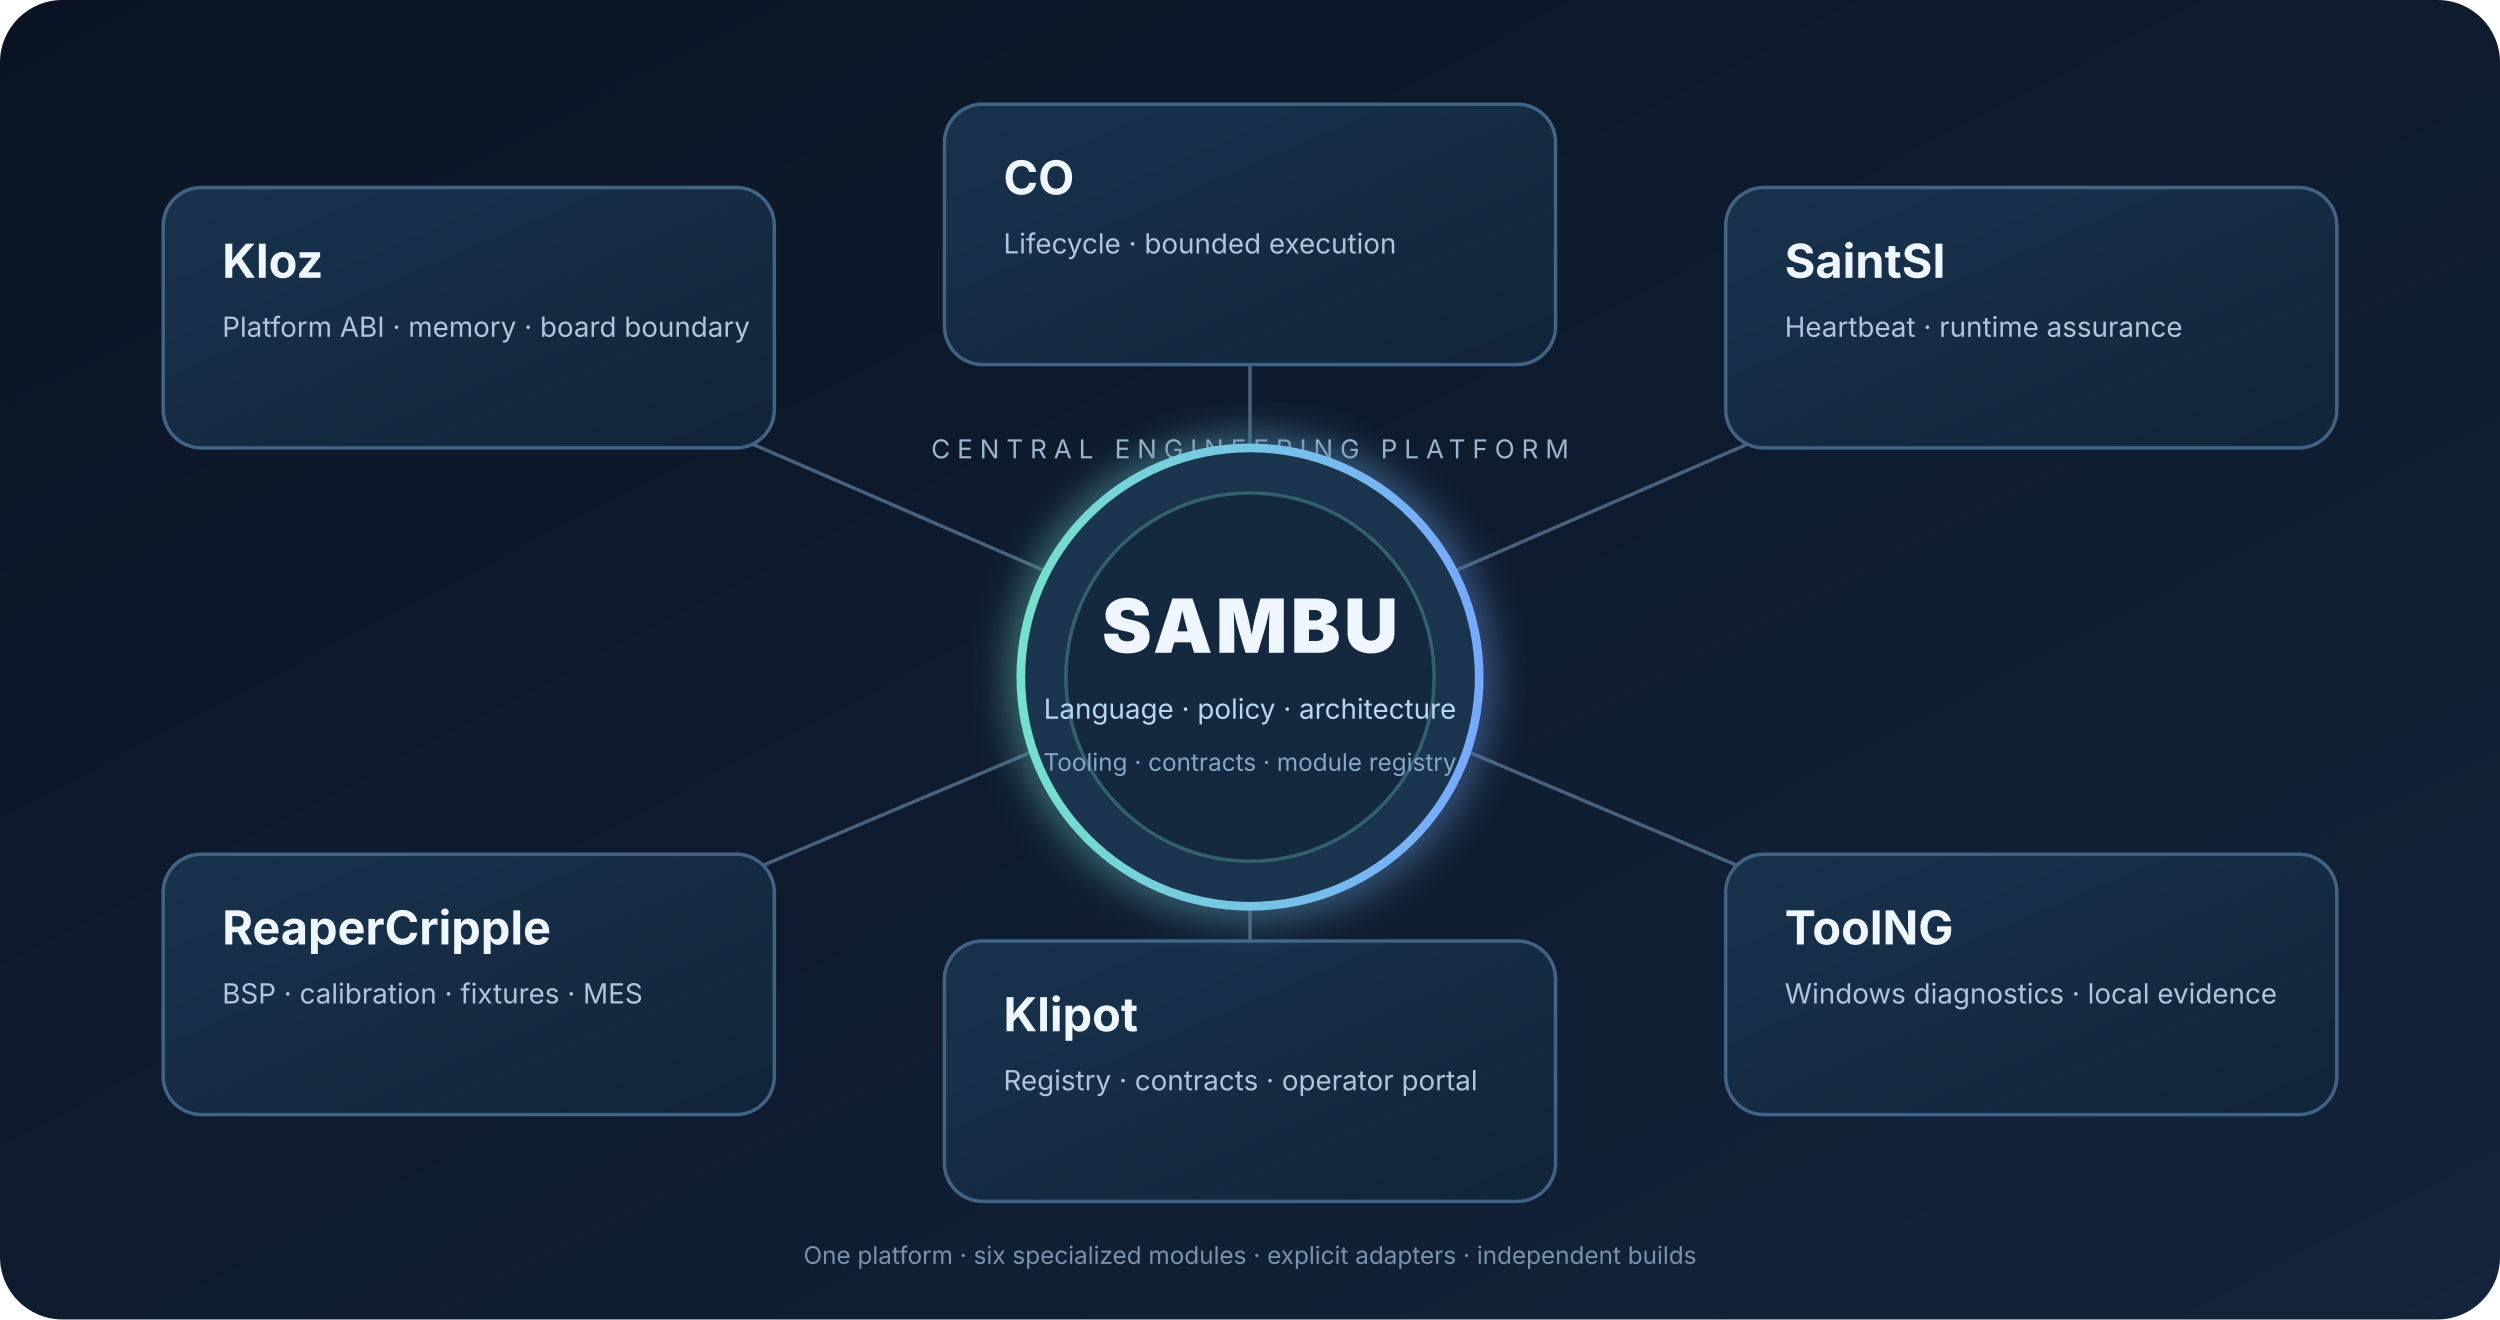
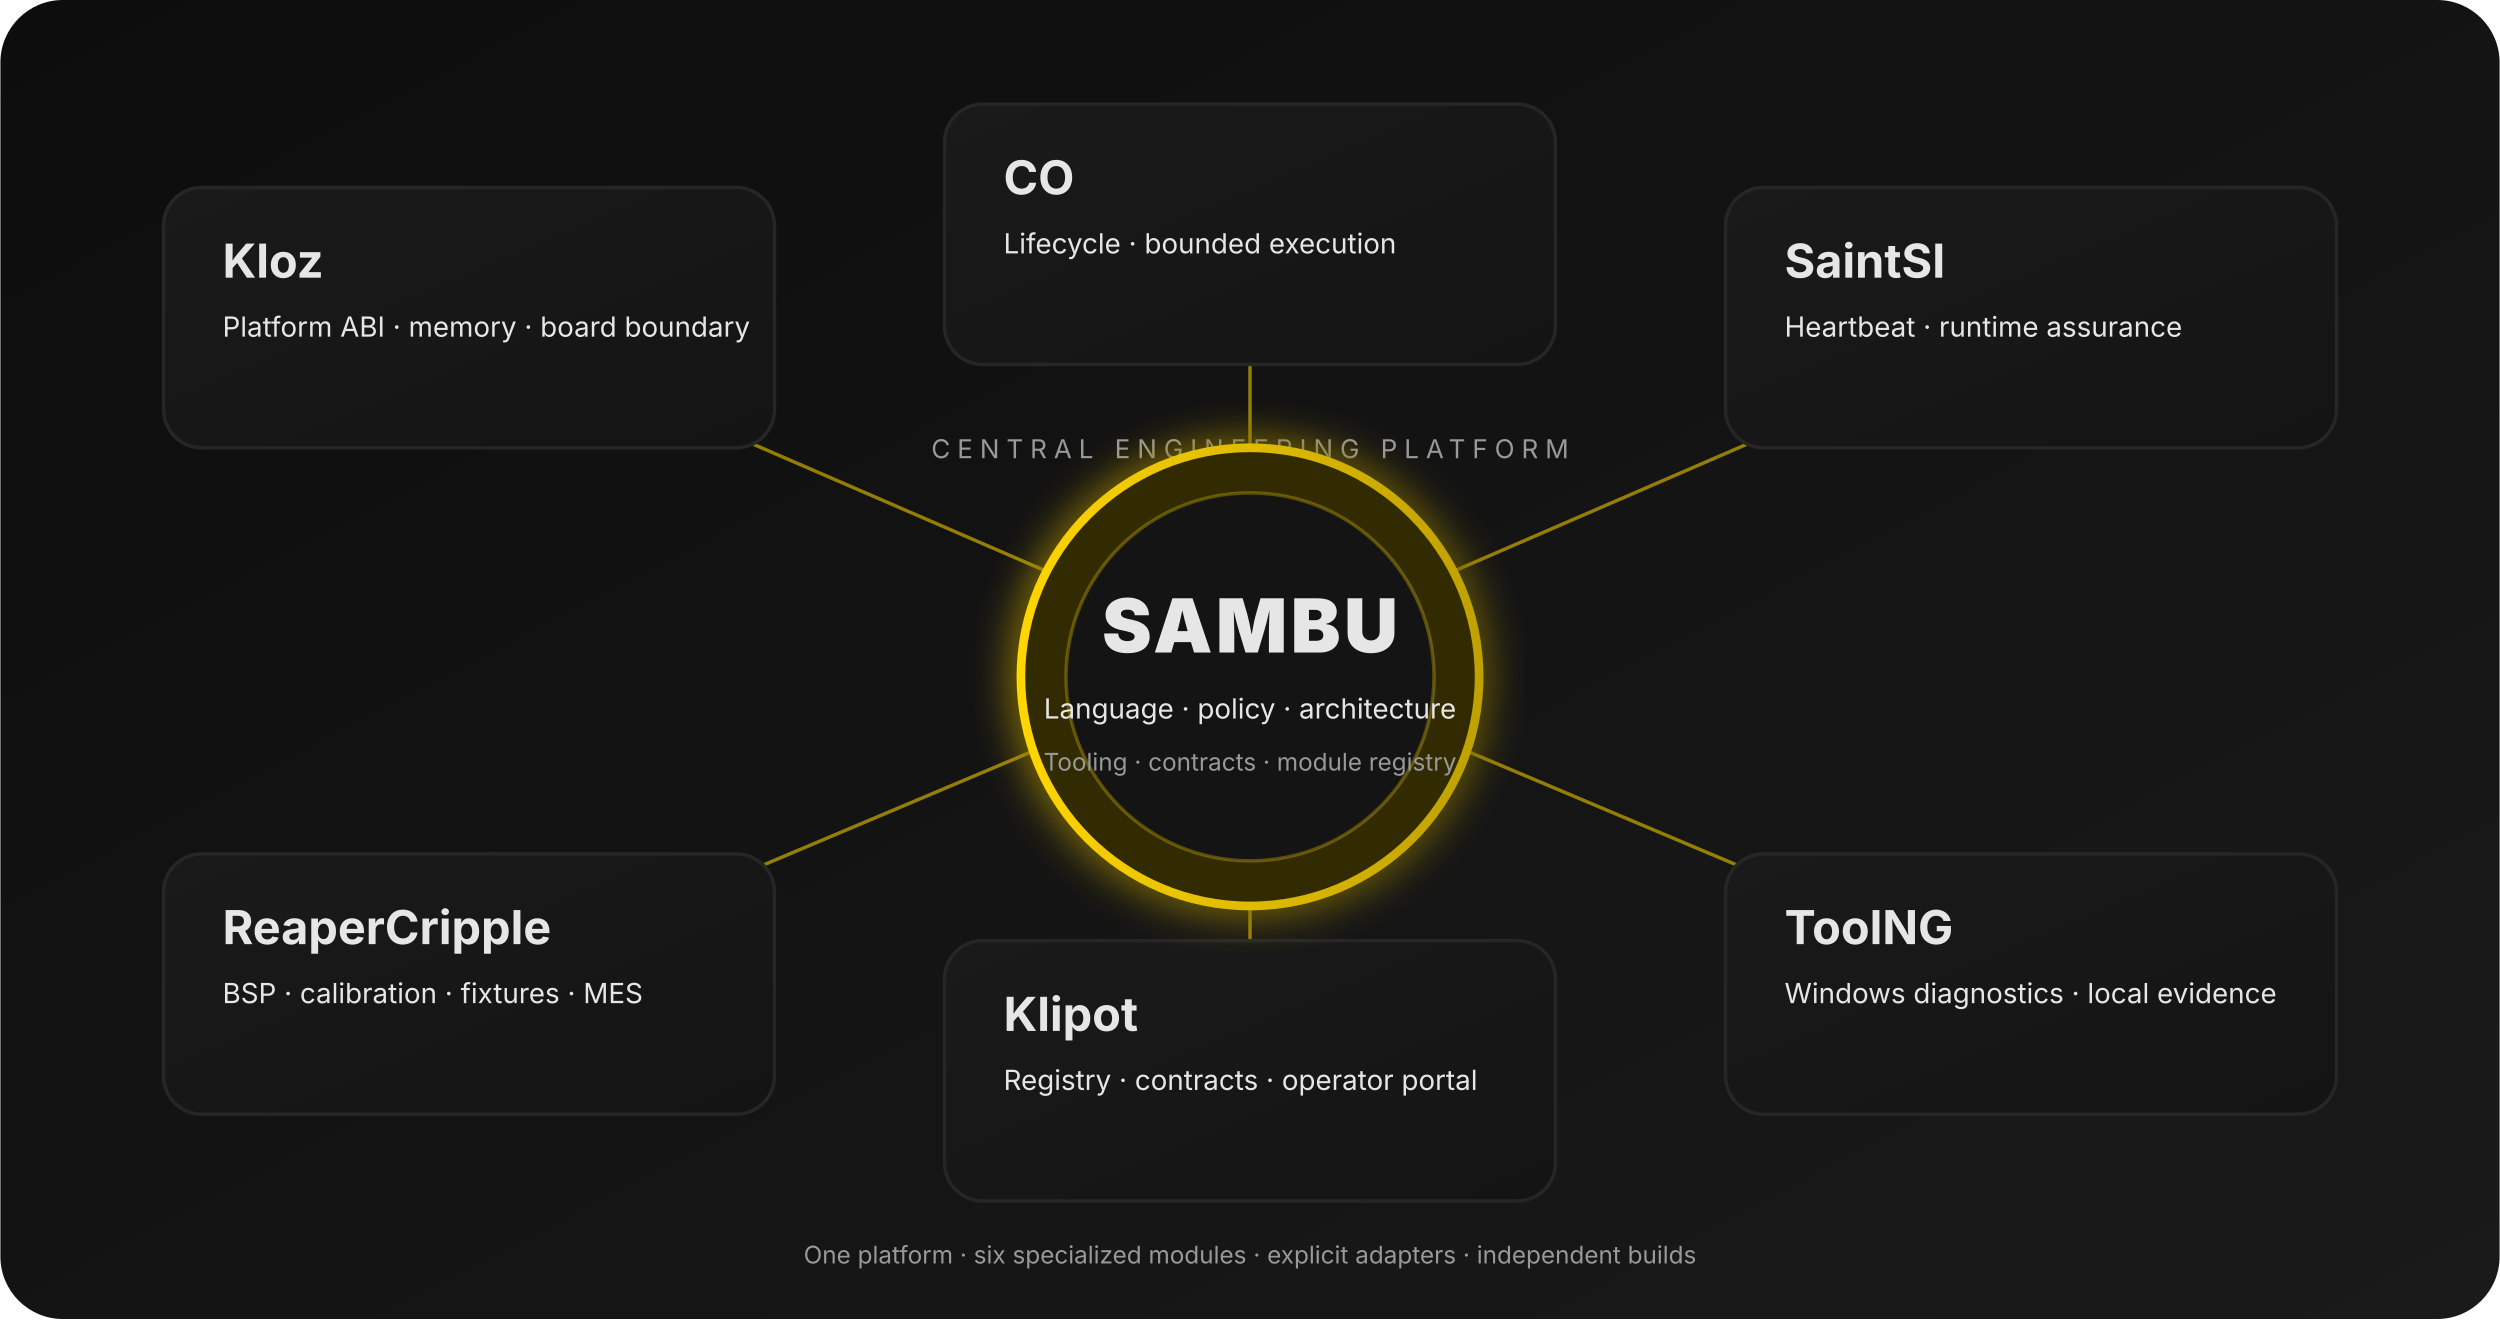
- <svg xmlns="http://www.w3.org/2000/svg" width="1440" height="760" viewBox="0 0 1440 760" role="img" aria-labelledby="title desc">
+ <svg xmlns="http://www.w3.org/2000/svg" width="1920" height="1013" viewBox="0 0 1440 760" role="img" aria-labelledby="title desc">
  <defs>
    <linearGradient id="bg" x2="1" y2="1">
-       <stop stop-color="#0b1424" />
-       <stop offset="1" stop-color="#13243b" />
+       <stop stop-color="#0D0D0D" />
+       <stop offset="1" stop-color="#1A1A1A" />
    </linearGradient>
    <linearGradient id="hub" x2="1">
-       <stop stop-color="#75e0cb" />
-       <stop offset="1" stop-color="#77a9ff" />
+       <stop stop-color="#FFD600" />
+       <stop offset="1" stop-color="#BFA100" />
    </linearGradient>
    <linearGradient id="card" x2="1" y2="1">
-       <stop stop-color="#19334d" />
-       <stop offset="1" stop-color="#11243a" />
+       <stop stop-color="#1A1A1A" />
+       <stop offset="1" stop-color="#141414" />
    </linearGradient>
    <filter id="glow">
      <feGaussianBlur stdDeviation="12" result="blur" />
      <feMerge>
        <feMergeNode in="blur" />
        <feMergeNode in="SourceGraphic" />
      </feMerge>
    </filter>
  </defs>
  <rect width="1440" height="760" rx="36" fill="url(#bg)" />
-   <g fill="none" stroke="#5b7897" stroke-width="2" opacity=".75">
+   <g fill="none" stroke="#BFA100" stroke-width="2" opacity=".75">
    <path d="M720 380L270 185M720 380L720 140M720 380L1170 185M720 380L270 570M720 380L720 620M720 380L1170 570" />
  </g>
-   <g fill="url(#card)" stroke="#416486" stroke-width="2">
+   <g fill="url(#card)" stroke="#262626" stroke-width="2">
    <rect x="94" y="108" width="352" height="150" rx="22" />
    <rect x="544" y="60" width="352" height="150" rx="22" />
    <rect x="994" y="108" width="352" height="150" rx="22" />
    <rect x="94" y="492" width="352" height="150" rx="22" />
    <rect x="544" y="542" width="352" height="150" rx="22" />
    <rect x="994" y="492" width="352" height="150" rx="22" />
  </g>
-   <g font-family="Inter,Segoe UI,Arial,sans-serif" fill="#eff6ff">
+   <g font-family="Inter,Segoe UI,Arial,sans-serif" fill="#E6E6E6">
    <g font-size="27" font-weight="750">
      <text x="128" y="160">Kloz</text>
      <text x="578" y="112">CO</text>
      <text x="1028" y="160">SaintSI</text>
      <text x="128" y="544">ReaperCripple</text>
      <text x="578" y="594">Klipot</text>
      <text x="1028" y="544">ToolNG</text>
    </g>
-     <g font-size="16" fill="#afc5dc">
+     <g font-size="16" fill="#E6E6E6">
      <text x="128" y="194">Platform ABI · memory · board boundary</text>
      <text x="578" y="146">Lifecycle · bounded execution</text>
      <text x="1028" y="194">Heartbeat · runtime assurance</text>
      <text x="128" y="578">BSP · calibration · fixtures · MES</text>
      <text x="578" y="628">Registry · contracts · operator portal</text>
      <text x="1028" y="578">Windows diagnostics · local evidence</text>
    </g>
-     <text x="720" y="264" text-anchor="middle" font-size="15" fill="#9bb5d0" letter-spacing="4">CENTRAL ENGINEERING PLATFORM</text>
-     <circle cx="720" cy="390" r="132" fill="#1b3450" stroke="url(#hub)" stroke-width="5" filter="url(#glow)" />
-     <circle cx="720" cy="390" r="106" fill="#142940" stroke="#6fd7c4" stroke-opacity=".3" stroke-width="2" />
+     <text x="720" y="264" text-anchor="middle" font-size="15" fill="#999999" letter-spacing="4">CENTRAL ENGINEERING PLATFORM</text>
+     <circle cx="720" cy="390" r="132" fill="#332B00" stroke="url(#hub)" stroke-width="5" filter="url(#glow)" />
+     <circle cx="720" cy="390" r="106" fill="#141414" stroke="#FFD600" stroke-opacity=".3" stroke-width="2" />
    <text x="720" y="376" text-anchor="middle" font-size="43" font-weight="850" letter-spacing="2">SAMBU</text>
-     <text x="720" y="414" text-anchor="middle" font-size="16" fill="#b7d7ef">Language · policy · architecture</text>
-     <text x="720" y="444" text-anchor="middle" font-size="14" fill="#87a7c6">Tooling · contracts · module registry</text>
-     <text x="720" y="728" text-anchor="middle" font-size="14" fill="#7892ae">One platform · six specialized modules · explicit adapters · independent builds</text>
+     <text x="720" y="414" text-anchor="middle" font-size="16" fill="#E6E6E6">Language · policy · architecture</text>
+     <text x="720" y="444" text-anchor="middle" font-size="14" fill="#999999">Tooling · contracts · module registry</text>
+     <text x="720" y="728" text-anchor="middle" font-size="14" fill="#999999">One platform · six specialized modules · explicit adapters · independent builds</text>
  </g>
</svg>
